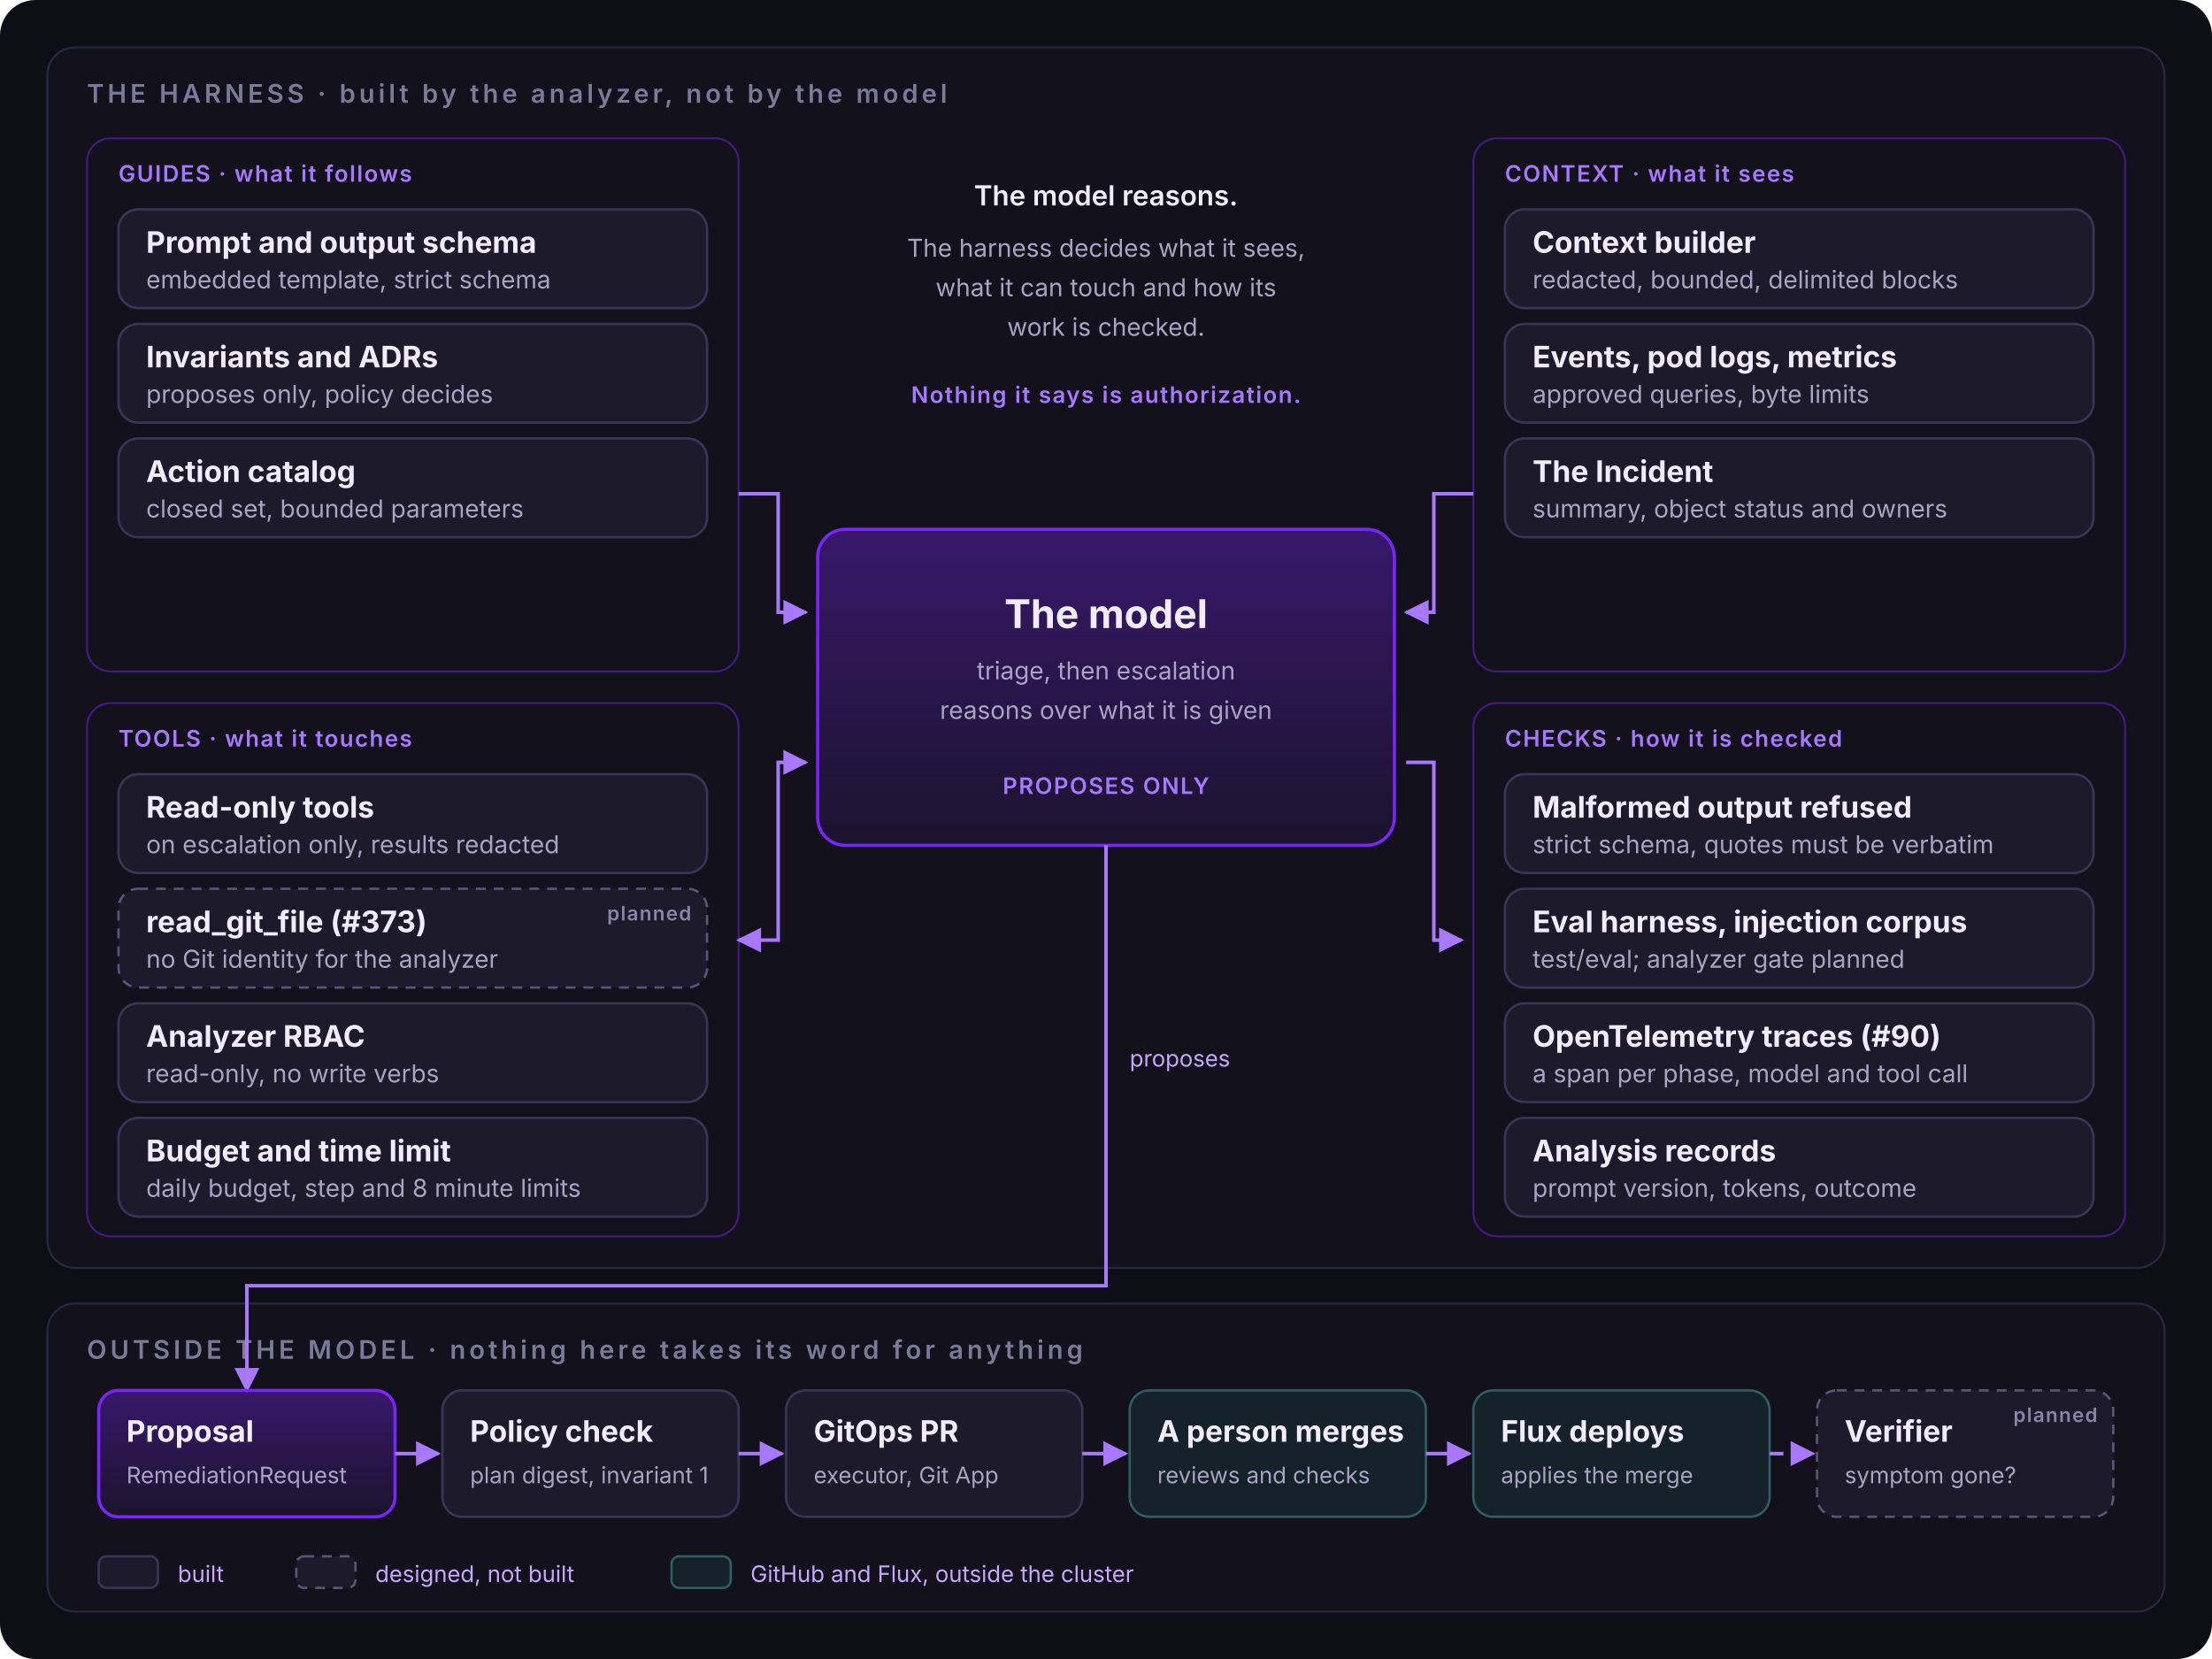
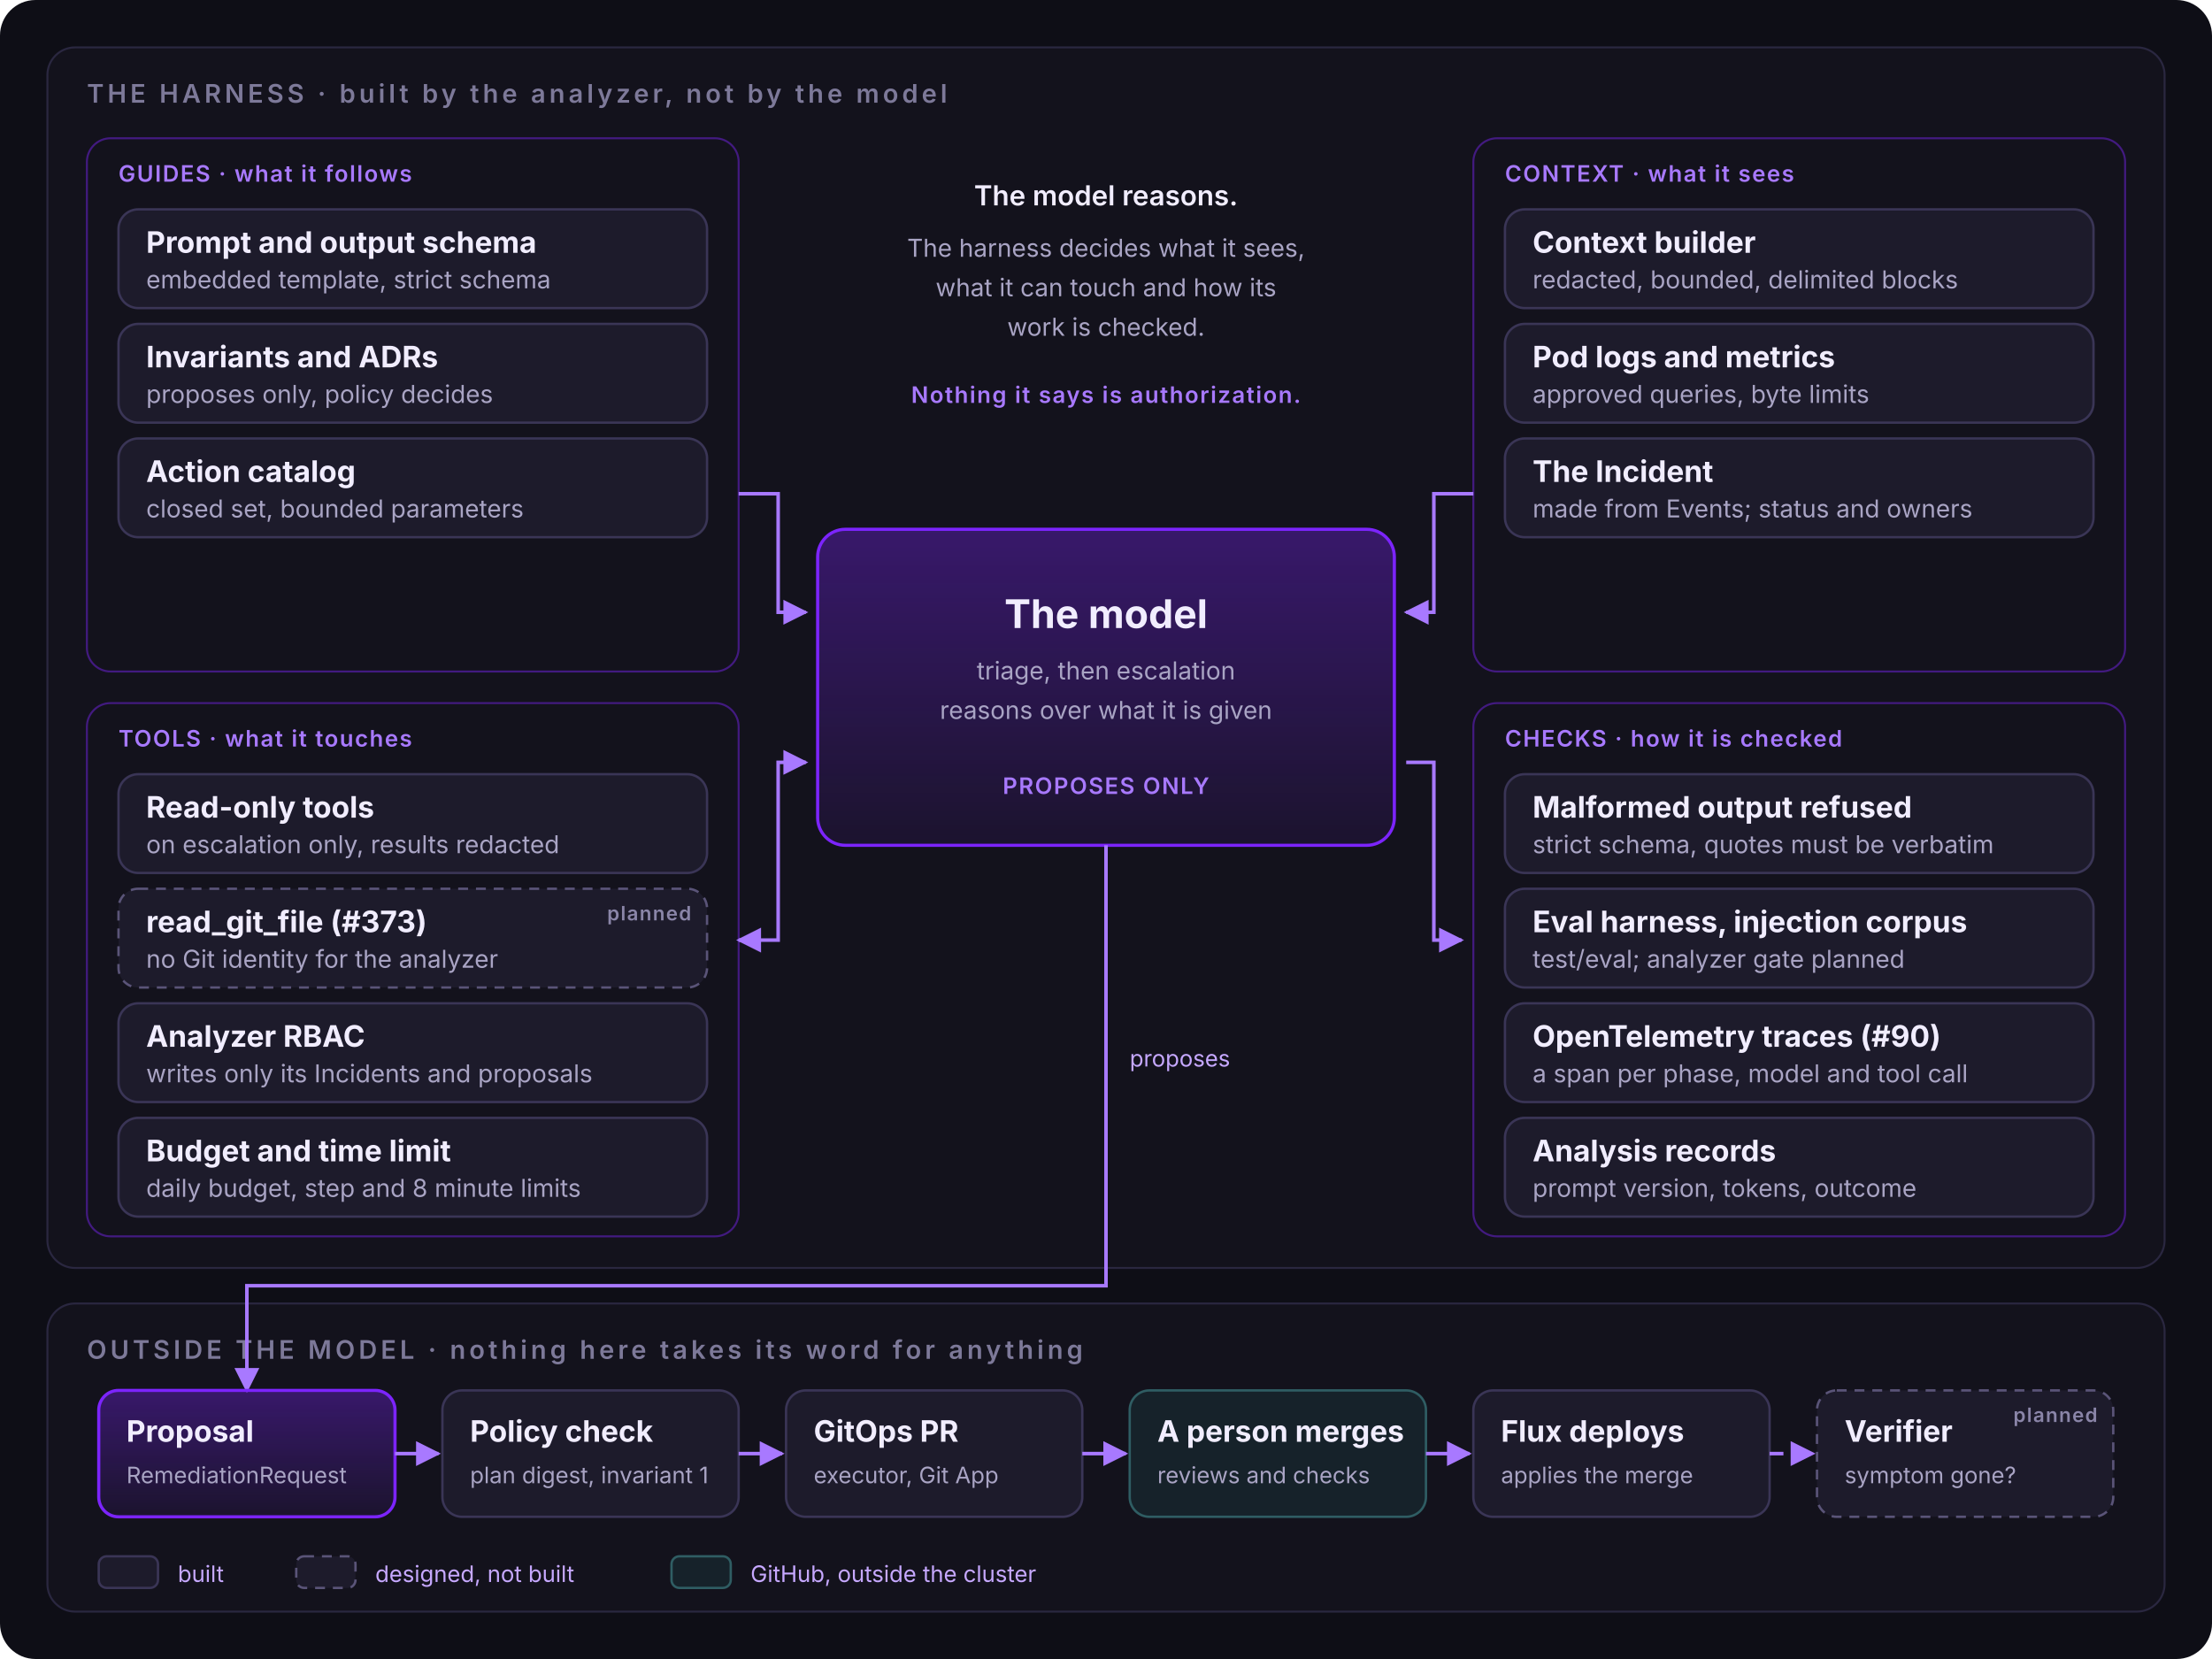
<svg xmlns="http://www.w3.org/2000/svg" viewBox="0 0 1120 840" role="img" aria-labelledby="t d" font-family="Inter, 'Segoe UI', system-ui, -apple-system, sans-serif">
  <defs>
    <marker id="a" viewBox="0 0 10 10" refX="9" refY="5" markerWidth="7" markerHeight="7" orient="auto-start-reverse">
      <path d="M0 0 10 5 0 10z" fill="#a879ff" />
    </marker>
    <linearGradient id="glow" x1="0" y1="0" x2="0" y2="1">
      <stop offset="0" stop-color="#7c24fc" stop-opacity=".35" />
      <stop offset="1" stop-color="#7c24fc" stop-opacity=".08" />
    </linearGradient>
    <style>
      .lane{fill:#13121c;stroke:#2a2740}
      .lanet{fill:#7d7999;font-size:13px;font-weight:600;letter-spacing:.14em}
      .box{fill:#1d1b2b;stroke:#3a3556;stroke-width:1.2}
      .key{fill:url(#glow);stroke:#7c24fc;stroke-width:1.6}
      .ext{fill:#16222a;stroke:#2f5d63;stroke-width:1.2}
      .pl{fill:#1d1b2b;stroke:#5a5478;stroke-width:1.2;stroke-dasharray:5 4}
      .pn{fill:#8a85a8;font-size:10px;font-weight:600;letter-spacing:.06em}
      .h{fill:#f1edff;font-size:15px;font-weight:650}
      .s{fill:#a9a4c4;font-size:12.5px}
      .id{fill:none;stroke:#7c24fc;stroke-opacity:.45;stroke-width:1}
      .idt{fill:#a879ff;font-size:11.5px;font-weight:600;letter-spacing:.06em}
      .f{stroke:#a879ff;stroke-width:1.8;fill:none}
      .lbl{fill:#c6a8ff;font-size:11.5px}
      .tag{fill:#f1edff;font-size:14px;font-weight:600}
    </style>
  </defs>
  <rect width="1120" height="840" rx="18" fill="#0e0e16" />
  <rect class="lane" x="24" y="24" width="1072" height="618" rx="14" />
  <text class="lanet" x="44" y="52">THE HARNESS · built by the analyzer, not by the model</text>
  <rect class="id" x="44" y="70" width="330" height="270" rx="12" />
  <text class="idt" x="60" y="92">GUIDES · what it follows</text>
  <rect class="box" x="60" y="106" width="298" height="50" rx="10" />
  <text class="h" x="74" y="128">Prompt and output schema</text>
  <text class="s" x="74" y="146">embedded template, strict schema</text>
  <rect class="box" x="60" y="164" width="298" height="50" rx="10" />
  <text class="h" x="74" y="186">Invariants and ADRs</text>
  <text class="s" x="74" y="204">proposes only, policy decides</text>
  <rect class="box" x="60" y="222" width="298" height="50" rx="10" />
  <text class="h" x="74" y="244">Action catalog</text>
  <text class="s" x="74" y="262">closed set, bounded parameters</text>
  <rect class="id" x="746" y="70" width="330" height="270" rx="12" />
  <text class="idt" x="762" y="92">CONTEXT · what it sees</text>
  <rect class="box" x="762" y="106" width="298" height="50" rx="10" />
  <text class="h" x="776" y="128">Context builder</text>
  <text class="s" x="776" y="146">redacted, bounded, delimited blocks</text>
  <rect class="box" x="762" y="164" width="298" height="50" rx="10" />
-   <text class="h" x="776" y="186">Events, pod logs, metrics</text>
+   <text class="h" x="776" y="186">Pod logs and metrics</text>
  <text class="s" x="776" y="204">approved queries, byte limits</text>
  <rect class="box" x="762" y="222" width="298" height="50" rx="10" />
  <text class="h" x="776" y="244">The Incident</text>
-   <text class="s" x="776" y="262">summary, object status and owners</text>
+   <text class="s" x="776" y="262">made from Events; status and owners</text>
  <rect class="id" x="44" y="356" width="330" height="270" rx="12" />
  <text class="idt" x="60" y="378">TOOLS · what it touches</text>
  <rect class="box" x="60" y="392" width="298" height="50" rx="10" />
  <text class="h" x="74" y="414">Read-only tools</text>
  <text class="s" x="74" y="432">on escalation only, results redacted</text>
  <rect class="pl" x="60" y="450" width="298" height="50" rx="10" />
  <text class="pn" x="350" y="466" text-anchor="end">planned</text>
  <text class="h" x="74" y="472">read_git_file (#373)</text>
  <text class="s" x="74" y="490">no Git identity for the analyzer</text>
  <rect class="box" x="60" y="508" width="298" height="50" rx="10" />
  <text class="h" x="74" y="530">Analyzer RBAC</text>
-   <text class="s" x="74" y="548">read-only, no write verbs</text>
+   <text class="s" x="74" y="548">writes only its Incidents and proposals</text>
  <rect class="box" x="60" y="566" width="298" height="50" rx="10" />
  <text class="h" x="74" y="588">Budget and time limit</text>
  <text class="s" x="74" y="606">daily budget, step and 8 minute limits</text>
  <rect class="id" x="746" y="356" width="330" height="270" rx="12" />
  <text class="idt" x="762" y="378">CHECKS · how it is checked</text>
  <rect class="box" x="762" y="392" width="298" height="50" rx="10" />
  <text class="h" x="776" y="414">Malformed output refused</text>
  <text class="s" x="776" y="432">strict schema, quotes must be verbatim</text>
  <rect class="box" x="762" y="450" width="298" height="50" rx="10" />
  <text class="h" x="776" y="472">Eval harness, injection corpus</text>
  <text class="s" x="776" y="490">test/eval; analyzer gate planned</text>
  <rect class="box" x="762" y="508" width="298" height="50" rx="10" />
  <text class="h" x="776" y="530">OpenTelemetry traces (#90)</text>
  <text class="s" x="776" y="548">a span per phase, model and tool call</text>
  <rect class="box" x="762" y="566" width="298" height="50" rx="10" />
  <text class="h" x="776" y="588">Analysis records</text>
  <text class="s" x="776" y="606">prompt version, tokens, outcome</text>
  <rect class="key" x="414" y="268" width="292" height="160" rx="14" />
  <text class="h" x="560" y="318" text-anchor="middle" style="font-size:20px">The model</text>
  <text class="s" x="560" y="344" text-anchor="middle">triage, then escalation</text>
  <text class="s" x="560" y="364" text-anchor="middle">reasons over what it is given</text>
  <text class="idt" x="560" y="402" text-anchor="middle">PROPOSES ONLY</text>
  <text class="tag" x="560" y="104" text-anchor="middle">The model reasons.</text>
  <text class="s" x="560" y="130" text-anchor="middle">The harness decides what it sees,</text>
  <text class="s" x="560" y="150" text-anchor="middle">what it can touch and how its</text>
  <text class="s" x="560" y="170" text-anchor="middle">work is checked.</text>
  <text class="idt" x="560" y="204" text-anchor="middle">Nothing it says is authorization.</text>
  <path class="f" d="M374 250H394V310H408" marker-end="url(#a)" />
  <path class="f" d="M746 250H726V310H712" marker-end="url(#a)" />
  <path class="f" d="M374 476H394V386H408" marker-end="url(#a)" marker-start="url(#a)" />
  <path class="f" d="M712 386H726V476H740" marker-end="url(#a)" />
  <rect class="lane" x="24" y="660" width="1072" height="156" rx="14" />
  <text class="lanet" x="44" y="688">OUTSIDE THE MODEL · nothing here takes its word for anything</text>
  <path class="f" d="M560 428V651H125V704" marker-end="url(#a)" />
  <text class="lbl" x="572" y="540">proposes</text>
  <rect class="key" x="50" y="704" width="150" height="64" rx="10" />
  <text class="h" x="64" y="730">Proposal</text>
  <text class="s" x="64" y="751" style="font-size:11.5px">RemediationRequest</text>
  <path class="f" d="M200 736H222" marker-end="url(#a)" />
  <rect class="box" x="224" y="704" width="150" height="64" rx="10" />
  <text class="h" x="238" y="730">Policy check</text>
  <text class="s" x="238" y="751" style="font-size:11.5px">plan digest, invariant 1</text>
  <path class="f" d="M374 736H396" marker-end="url(#a)" />
  <rect class="box" x="398" y="704" width="150" height="64" rx="10" />
  <text class="h" x="412" y="730">GitOps PR</text>
  <text class="s" x="412" y="751" style="font-size:11.5px">executor, Git App</text>
  <path class="f" d="M548 736H570" marker-end="url(#a)" />
  <rect class="ext" x="572" y="704" width="150" height="64" rx="10" />
  <text class="h" x="586" y="730">A person merges</text>
  <text class="s" x="586" y="751" style="font-size:11.5px">reviews and checks</text>
  <path class="f" d="M722 736H744" marker-end="url(#a)" />
-   <rect class="ext" x="746" y="704" width="150" height="64" rx="10" />
+   <rect class="box" x="746" y="704" width="150" height="64" rx="10" />
  <text class="h" x="760" y="730">Flux deploys</text>
  <text class="s" x="760" y="751" style="font-size:11.5px">applies the merge</text>
  <path class="f" d="M896 736H918" marker-end="url(#a)" stroke-dasharray="7 5" />
  <rect class="pl" x="920" y="704" width="150" height="64" rx="10" />
  <text class="pn" x="1062" y="720" text-anchor="end">planned</text>
  <text class="h" x="934" y="730">Verifier</text>
  <text class="s" x="934" y="751" style="font-size:11.5px">symptom gone?</text>
  <rect class="box" x="50" y="788" width="30" height="16" rx="4" />
  <text class="lbl" x="90" y="801">built</text>
  <rect class="pl" x="150" y="788" width="30" height="16" rx="4" />
  <text class="lbl" x="190" y="801">designed, not built</text>
  <rect class="ext" x="340" y="788" width="30" height="16" rx="4" />
-   <text class="lbl" x="380" y="801">GitHub and Flux, outside the cluster</text>
+   <text class="lbl" x="380" y="801">GitHub, outside the cluster</text>
</svg>
